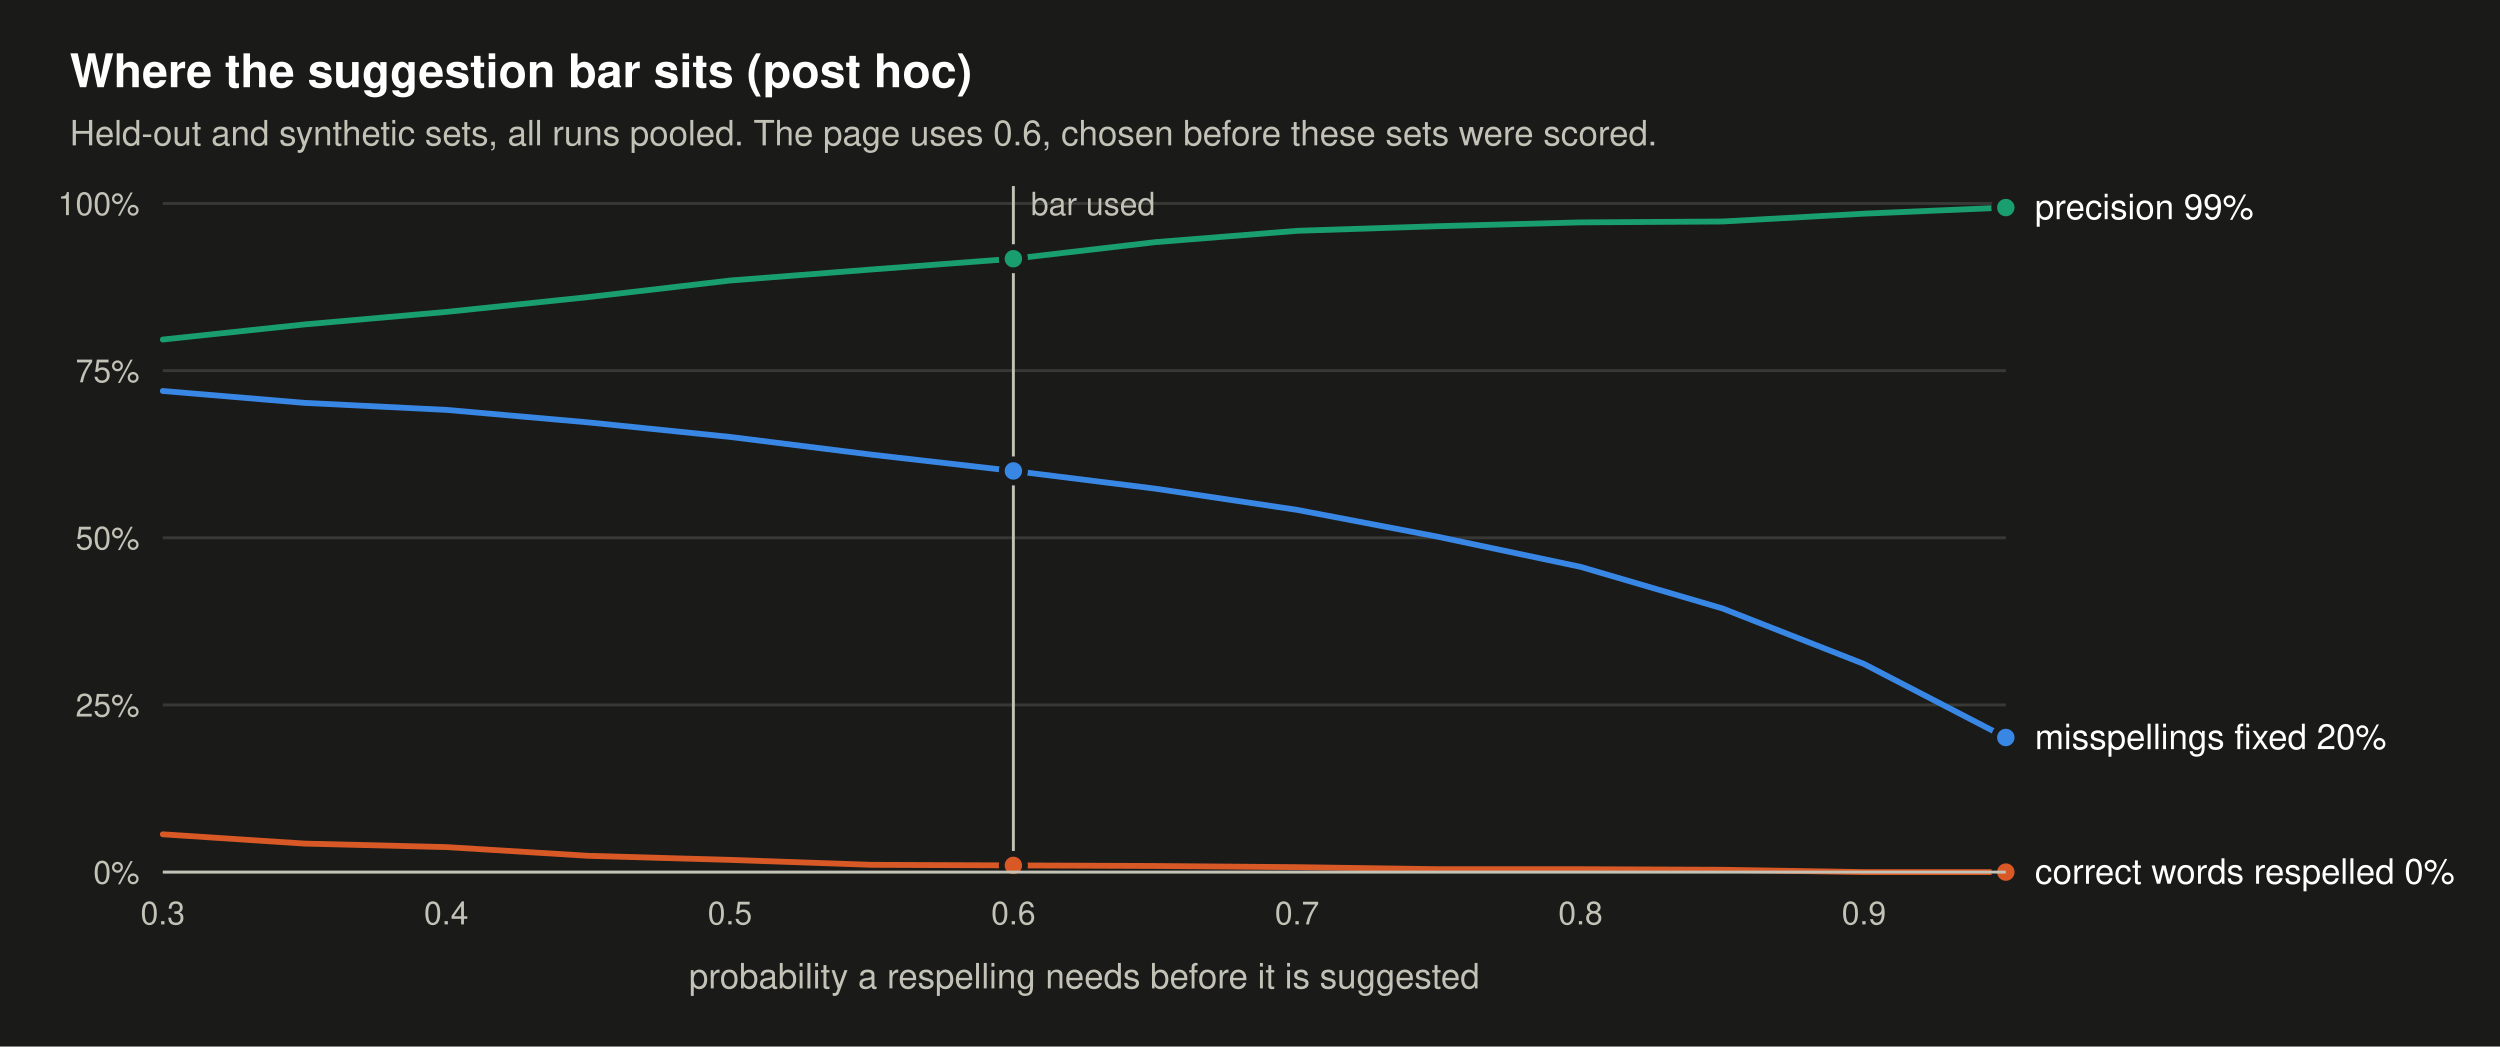
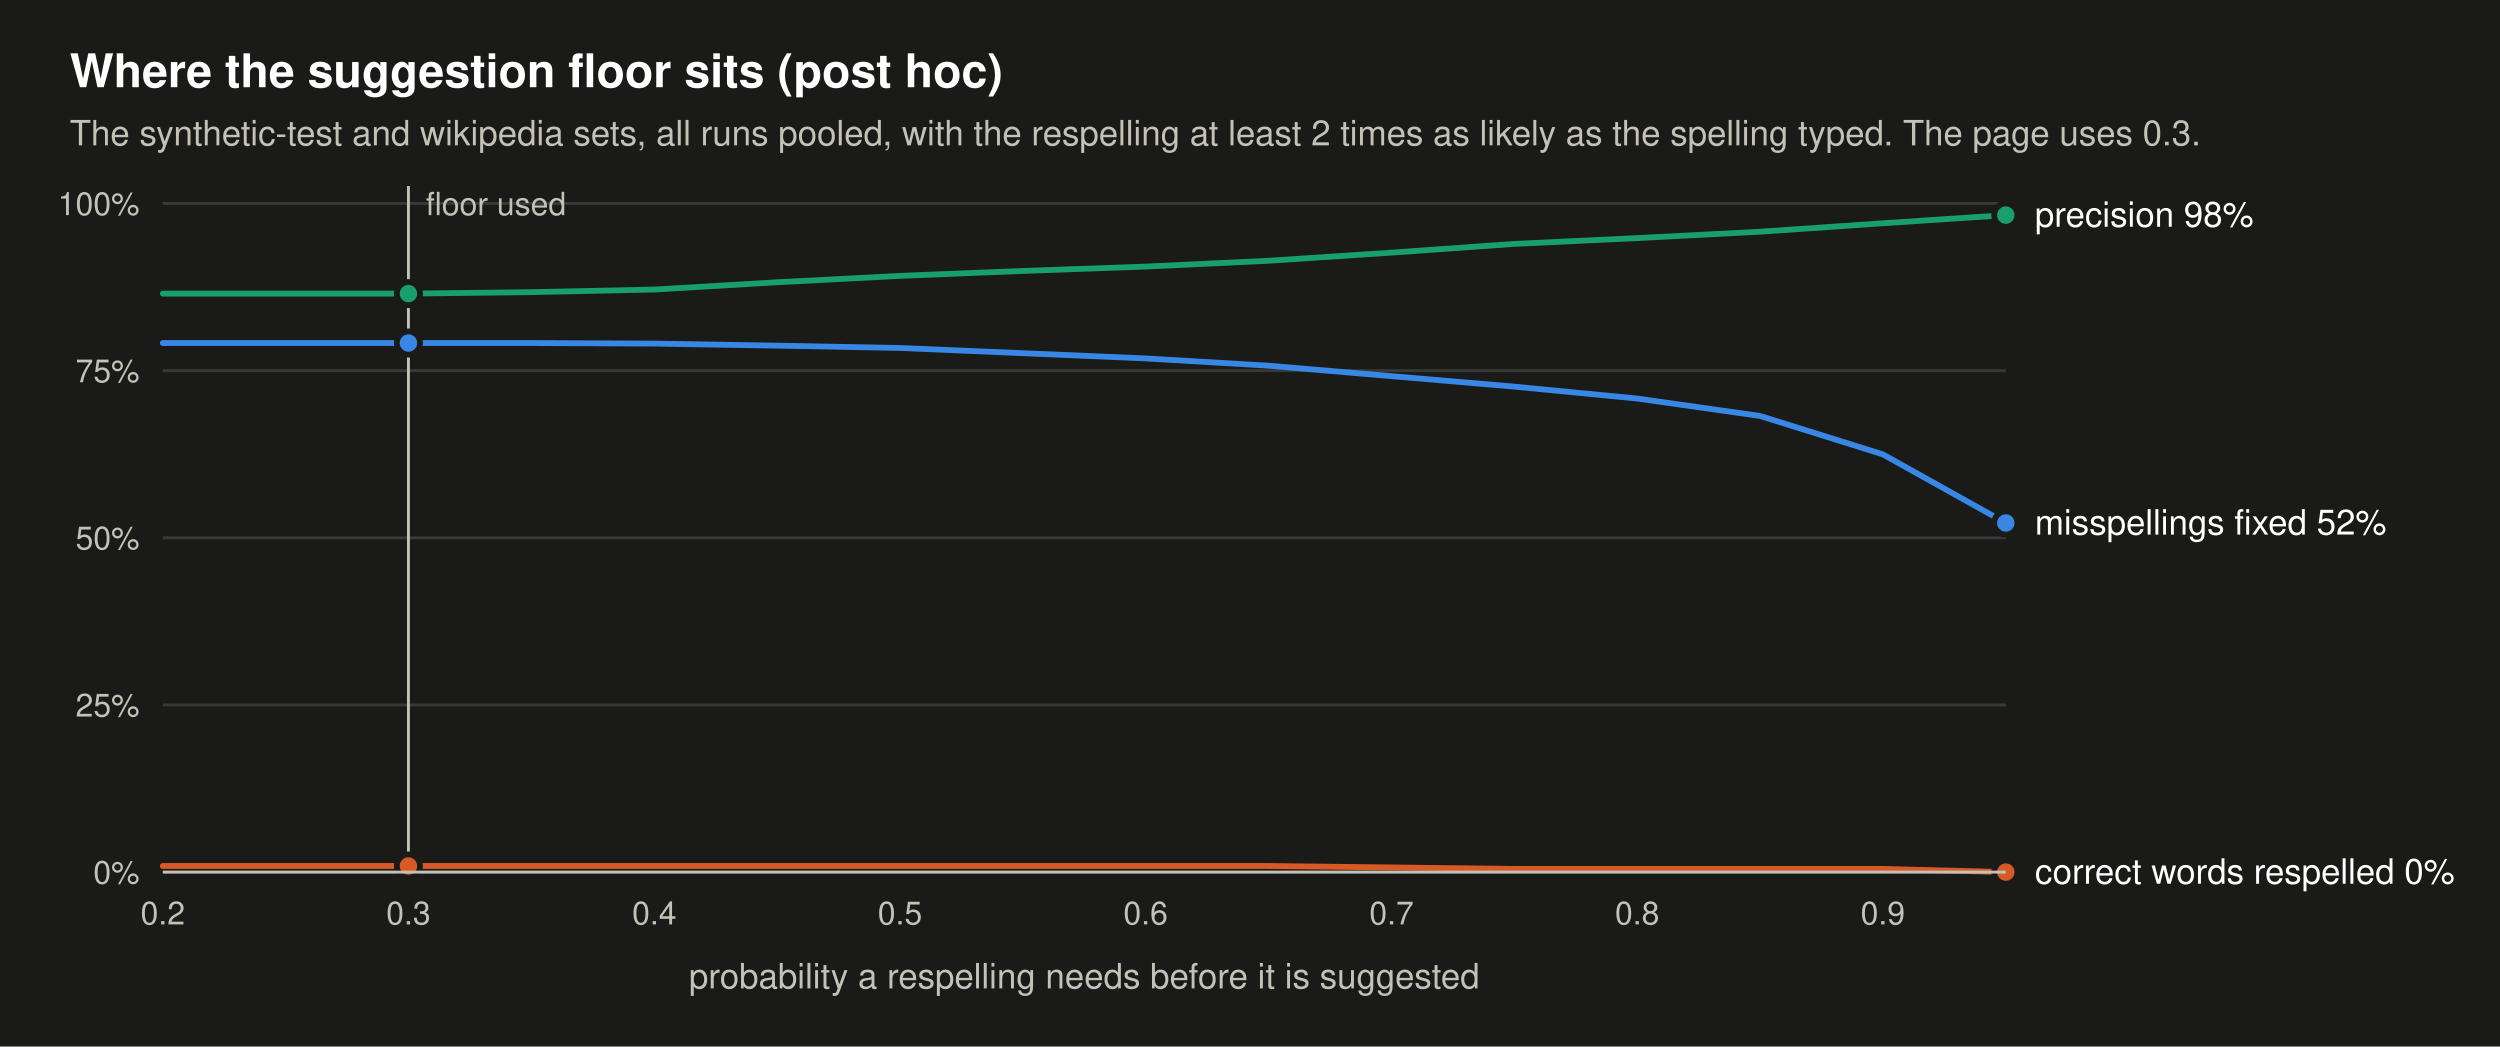
<svg xmlns="http://www.w3.org/2000/svg" width="860" height="360" viewBox="0 0 860 360" role="img" font-family="-apple-system, 'Segoe UI', Helvetica, Arial, sans-serif">
  <rect width="860" height="360" fill="#1a1a19" />
-   <text x="24.0" y="30.0" font-size="16" fill="#ffffff" font-weight="600">Where the suggestion bar sits (post hoc)</text>
-   <text x="24.0" y="50.0" font-size="12" fill="#c3c2b7">Held-out and synthetic sets, all runs pooled. The page uses 0.6, chosen before these sets were scored.</text>
+   <text x="24.0" y="30.0" font-size="16" fill="#ffffff" font-weight="600">Where the suggestion floor sits (post hoc)</text>
+   <text x="24.0" y="50.0" font-size="12" fill="#c3c2b7">The synthetic-test and wikipedia sets, all runs pooled, with the respelling at least 2 times as likely as the spelling typed. The page uses 0.3.</text>
  <line x1="56.0" y1="300.0" x2="690.0" y2="300.0" stroke="#383835" stroke-width="1" />
  <text x="48.0" y="304.0" font-size="11" fill="#c3c2b7" text-anchor="end">0%</text>
  <line x1="56.0" y1="242.5" x2="690.0" y2="242.5" stroke="#383835" stroke-width="1" />
  <text x="48.0" y="246.5" font-size="11" fill="#c3c2b7" text-anchor="end">25%</text>
  <line x1="56.0" y1="185.0" x2="690.0" y2="185.0" stroke="#383835" stroke-width="1" />
  <text x="48.0" y="189.0" font-size="11" fill="#c3c2b7" text-anchor="end">50%</text>
  <line x1="56.0" y1="127.5" x2="690.0" y2="127.5" stroke="#383835" stroke-width="1" />
  <text x="48.0" y="131.5" font-size="11" fill="#c3c2b7" text-anchor="end">75%</text>
  <line x1="56.0" y1="70.0" x2="690.0" y2="70.0" stroke="#383835" stroke-width="1" />
  <text x="48.0" y="74.0" font-size="11" fill="#c3c2b7" text-anchor="end">100%</text>
-   <text x="56.0" y="318.0" font-size="11" fill="#c3c2b7" text-anchor="middle">0.3</text>
-   <text x="153.5" y="318.0" font-size="11" fill="#c3c2b7" text-anchor="middle">0.4</text>
-   <text x="251.1" y="318.0" font-size="11" fill="#c3c2b7" text-anchor="middle">0.5</text>
-   <text x="348.6" y="318.0" font-size="11" fill="#c3c2b7" text-anchor="middle">0.6</text>
-   <text x="446.2" y="318.0" font-size="11" fill="#c3c2b7" text-anchor="middle">0.7</text>
-   <text x="543.7" y="318.0" font-size="11" fill="#c3c2b7" text-anchor="middle">0.8</text>
-   <text x="641.2" y="318.0" font-size="11" fill="#c3c2b7" text-anchor="middle">0.9</text>
+   <text x="56.0" y="318.0" font-size="11" fill="#c3c2b7" text-anchor="middle">0.2</text>
+   <text x="140.5" y="318.0" font-size="11" fill="#c3c2b7" text-anchor="middle">0.3</text>
+   <text x="225.1" y="318.0" font-size="11" fill="#c3c2b7" text-anchor="middle">0.4</text>
+   <text x="309.6" y="318.0" font-size="11" fill="#c3c2b7" text-anchor="middle">0.5</text>
+   <text x="394.1" y="318.0" font-size="11" fill="#c3c2b7" text-anchor="middle">0.6</text>
+   <text x="478.7" y="318.0" font-size="11" fill="#c3c2b7" text-anchor="middle">0.7</text>
+   <text x="563.2" y="318.0" font-size="11" fill="#c3c2b7" text-anchor="middle">0.8</text>
+   <text x="647.7" y="318.0" font-size="11" fill="#c3c2b7" text-anchor="middle">0.9</text>
  <text x="373.0" y="340.0" font-size="12" fill="#c3c2b7" text-anchor="middle">probability a respelling needs before it is suggested</text>
-   <line x1="348.6" y1="64.0" x2="348.6" y2="300.0" stroke="#c3c2b7" stroke-width="1" />
-   <text x="354.6" y="74.0" font-size="11" fill="#c3c2b7">bar used</text>
-   <path d="M56.0,134.5L104.8,138.6L153.5,141.0L202.3,145.3L251.1,150.3L299.8,156.4L348.6,162.0L397.4,168.1L446.2,175.4L494.9,184.7L543.7,195.0L592.5,209.3L641.2,228.4L690.0,253.7" fill="none" stroke="#3987e5" stroke-width="2" stroke-linejoin="round" stroke-linecap="round" />
-   <circle cx="690.0" cy="253.7" r="4" fill="#3987e5" stroke="#1a1a19" stroke-width="2" />
-   <text x="700.0" y="257.7" font-size="12" fill="#ffffff">misspellings fixed 20%</text>
-   <circle cx="348.6" cy="162.0" r="4" fill="#3987e5" stroke="#1a1a19" stroke-width="2" />
-   <path d="M56.0,287.0L104.8,290.2L153.5,291.4L202.3,294.4L251.1,295.8L299.8,297.5L348.6,297.7L397.4,297.9L446.2,298.3L494.9,299.0L543.7,299.0L592.5,299.2L641.2,300.0L690.0,300.0" fill="none" stroke="#d95926" stroke-width="2" stroke-linejoin="round" stroke-linecap="round" />
+   <line x1="140.5" y1="64.0" x2="140.5" y2="300.0" stroke="#c3c2b7" stroke-width="1" />
+   <text x="146.5" y="74.0" font-size="11" fill="#c3c2b7">floor used</text>
+   <path d="M56.0,118.0L98.3,118.0L140.5,118.0L182.8,118.0L225.1,118.2L267.3,118.9L309.6,119.7L351.9,121.5L394.1,123.3L436.4,125.8L478.7,129.4L520.9,133.0L563.2,137.1L605.5,143.1L647.7,156.3L690.0,179.9" fill="none" stroke="#3987e5" stroke-width="2" stroke-linejoin="round" stroke-linecap="round" />
+   <circle cx="690.0" cy="179.9" r="4" fill="#3987e5" stroke="#1a1a19" stroke-width="2" />
+   <text x="700.0" y="183.9" font-size="12" fill="#ffffff">misspellings fixed 52%</text>
+   <circle cx="140.5" cy="118.0" r="4" fill="#3987e5" stroke="#1a1a19" stroke-width="2" />
+   <path d="M56.0,297.9L98.3,297.9L140.5,297.9L182.8,297.9L225.1,297.9L267.3,297.9L309.6,297.9L351.9,297.9L394.1,297.9L436.4,297.9L478.7,298.4L520.9,298.9L563.2,298.9L605.5,298.9L647.7,298.9L690.0,300.0" fill="none" stroke="#d95926" stroke-width="2" stroke-linejoin="round" stroke-linecap="round" />
  <circle cx="690.0" cy="300.0" r="4" fill="#d95926" stroke="#1a1a19" stroke-width="2" />
  <text x="700.0" y="304.0" font-size="12" fill="#ffffff">correct words respelled 0%</text>
-   <circle cx="348.6" cy="297.7" r="4" fill="#d95926" stroke="#1a1a19" stroke-width="2" />
-   <path d="M56.0,116.8L104.8,111.6L153.5,107.3L202.3,102.2L251.1,96.5L299.8,92.7L348.6,89.0L397.4,83.3L446.2,79.4L494.9,77.8L543.7,76.5L592.5,76.2L641.2,73.5L690.0,71.4" fill="none" stroke="#199e70" stroke-width="2" stroke-linejoin="round" stroke-linecap="round" />
-   <circle cx="690.0" cy="71.4" r="4" fill="#199e70" stroke="#1a1a19" stroke-width="2" />
-   <text x="700.0" y="75.4" font-size="12" fill="#ffffff">precision 99%</text>
-   <circle cx="348.6" cy="89.0" r="4" fill="#199e70" stroke="#1a1a19" stroke-width="2" />
+   <circle cx="140.5" cy="297.9" r="4" fill="#d95926" stroke="#1a1a19" stroke-width="2" />
+   <path d="M56.0,101.0L98.3,101.0L140.5,101.0L182.8,100.5L225.1,99.6L267.3,97.1L309.6,94.9L351.9,93.2L394.1,91.7L436.4,89.7L478.7,86.9L520.9,83.9L563.2,81.9L605.5,79.7L647.7,76.8L690.0,74.0" fill="none" stroke="#199e70" stroke-width="2" stroke-linejoin="round" stroke-linecap="round" />
+   <circle cx="690.0" cy="74.0" r="4" fill="#199e70" stroke="#1a1a19" stroke-width="2" />
+   <text x="700.0" y="78.0" font-size="12" fill="#ffffff">precision 98%</text>
+   <circle cx="140.5" cy="101.0" r="4" fill="#199e70" stroke="#1a1a19" stroke-width="2" />
  <line x1="56.0" y1="300.0" x2="690.0" y2="300.0" stroke="#c3c2b7" stroke-width="1" />
</svg>
